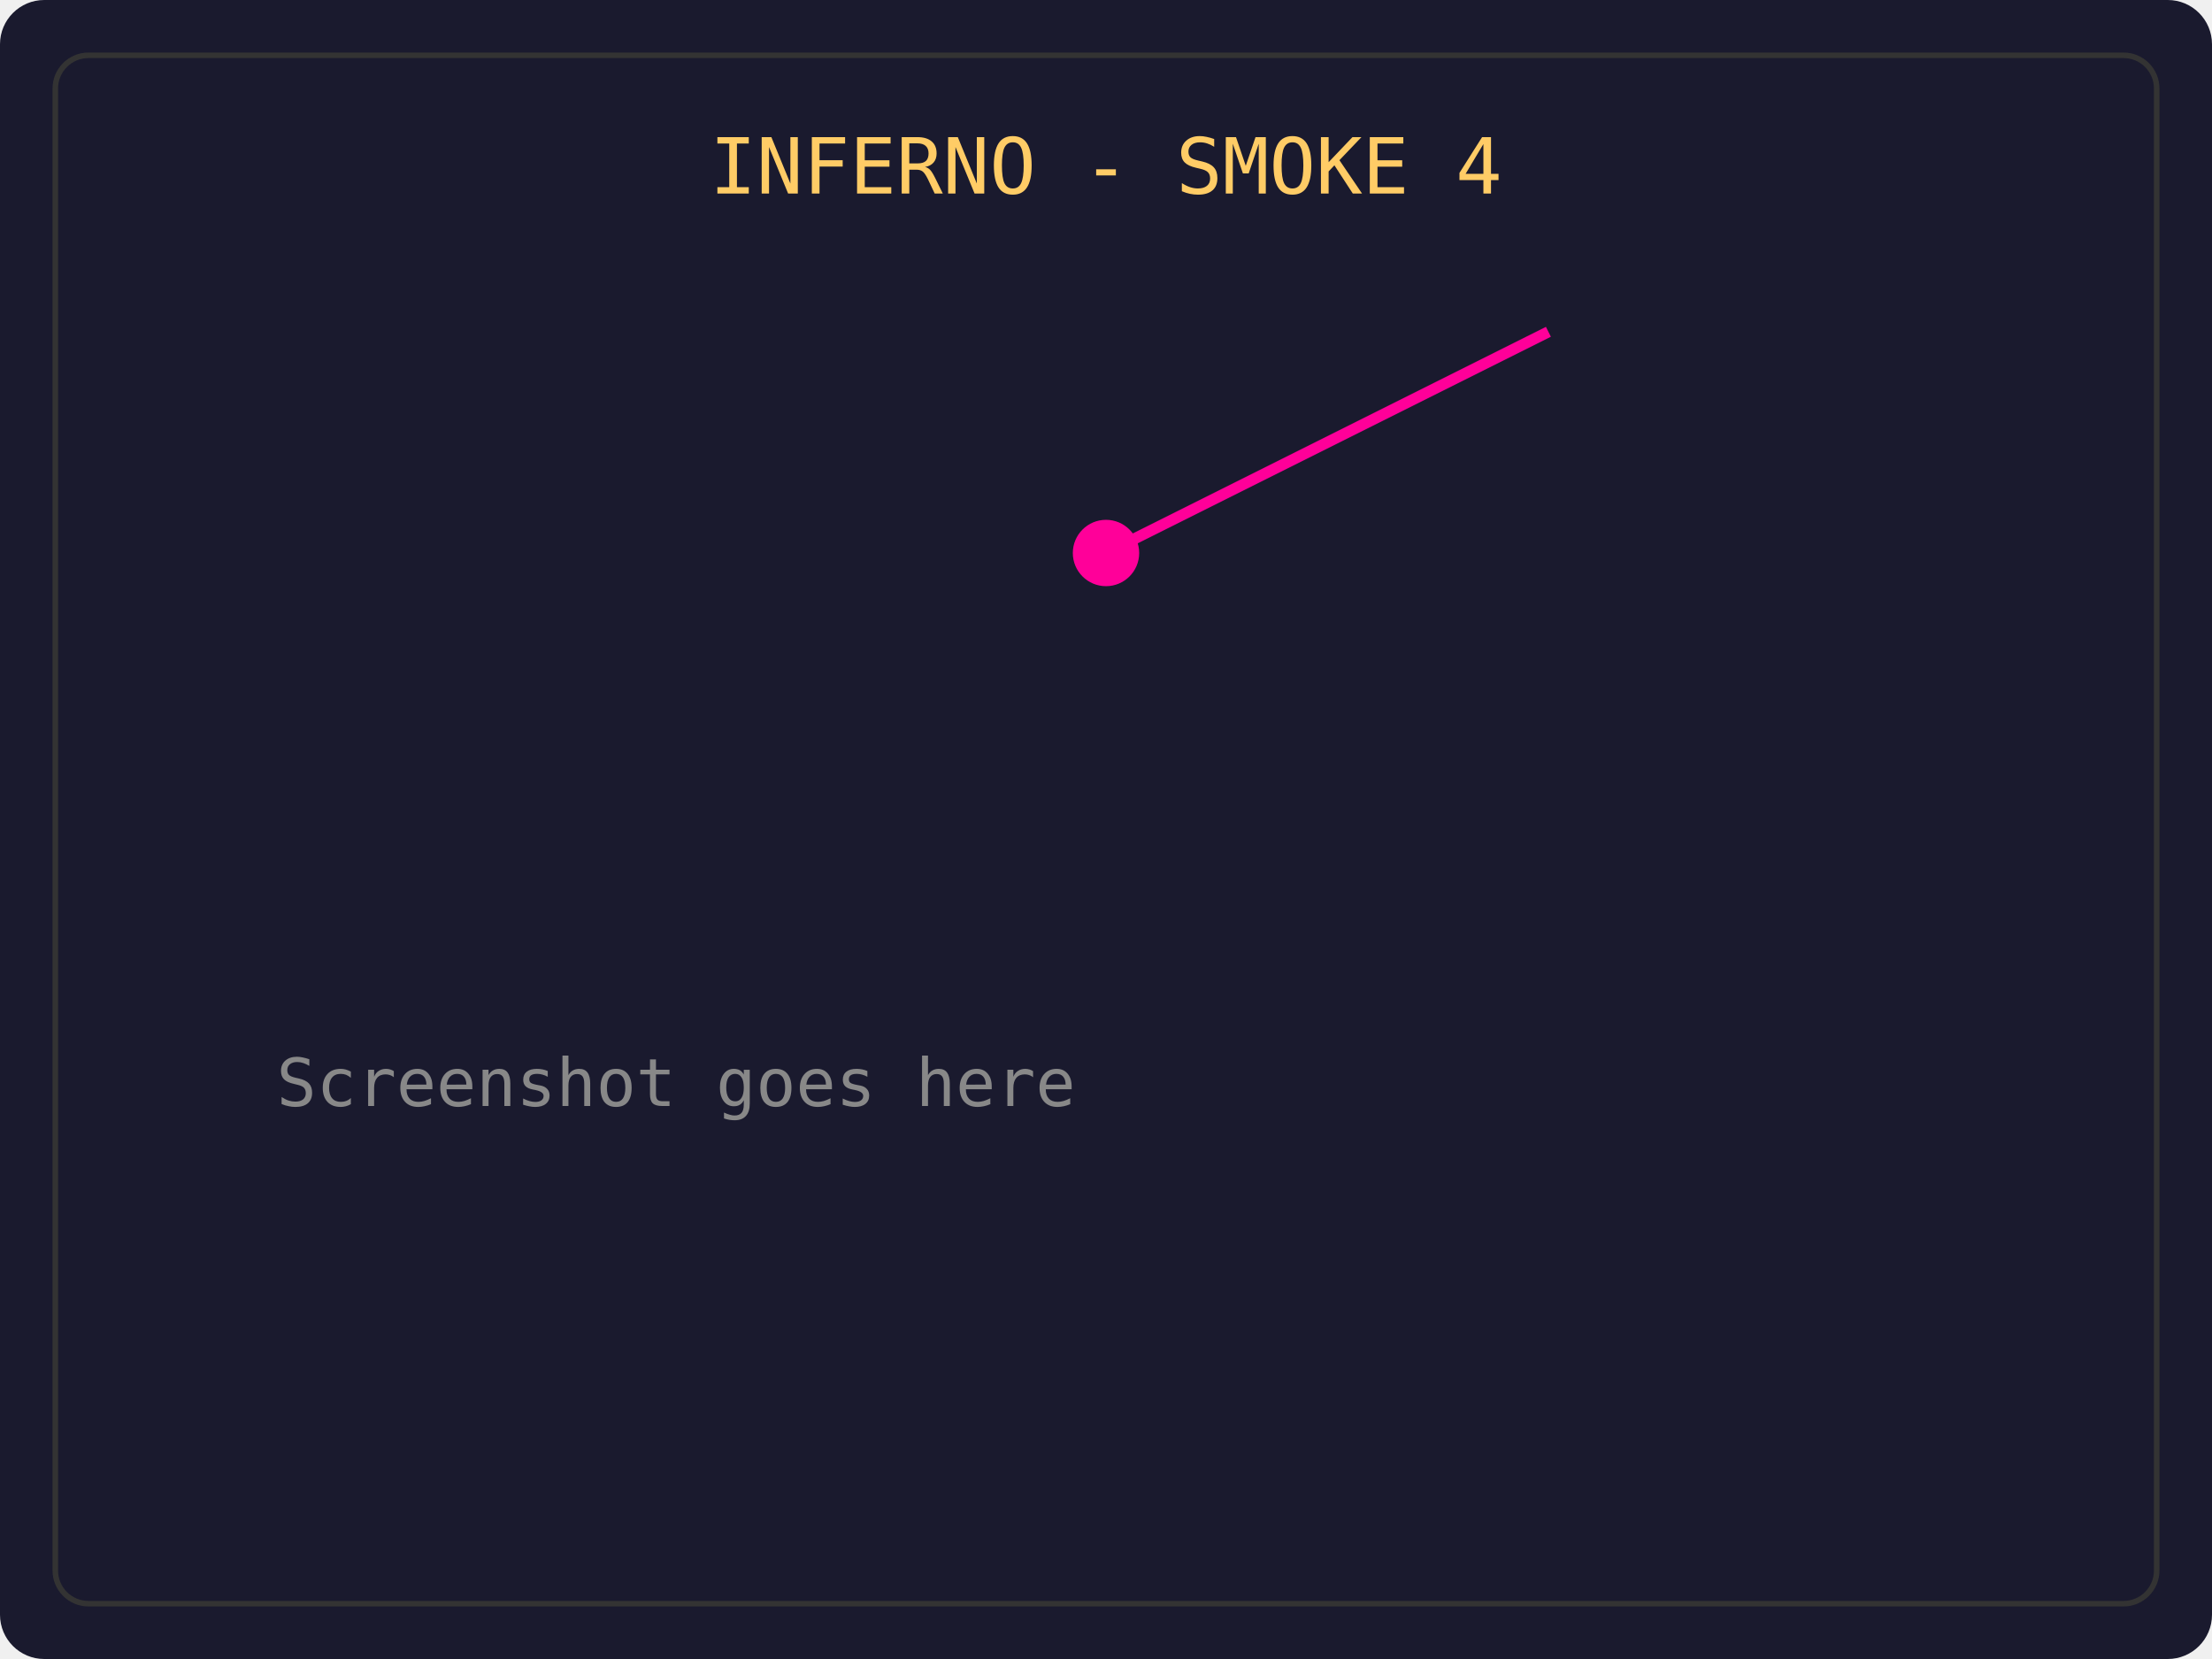
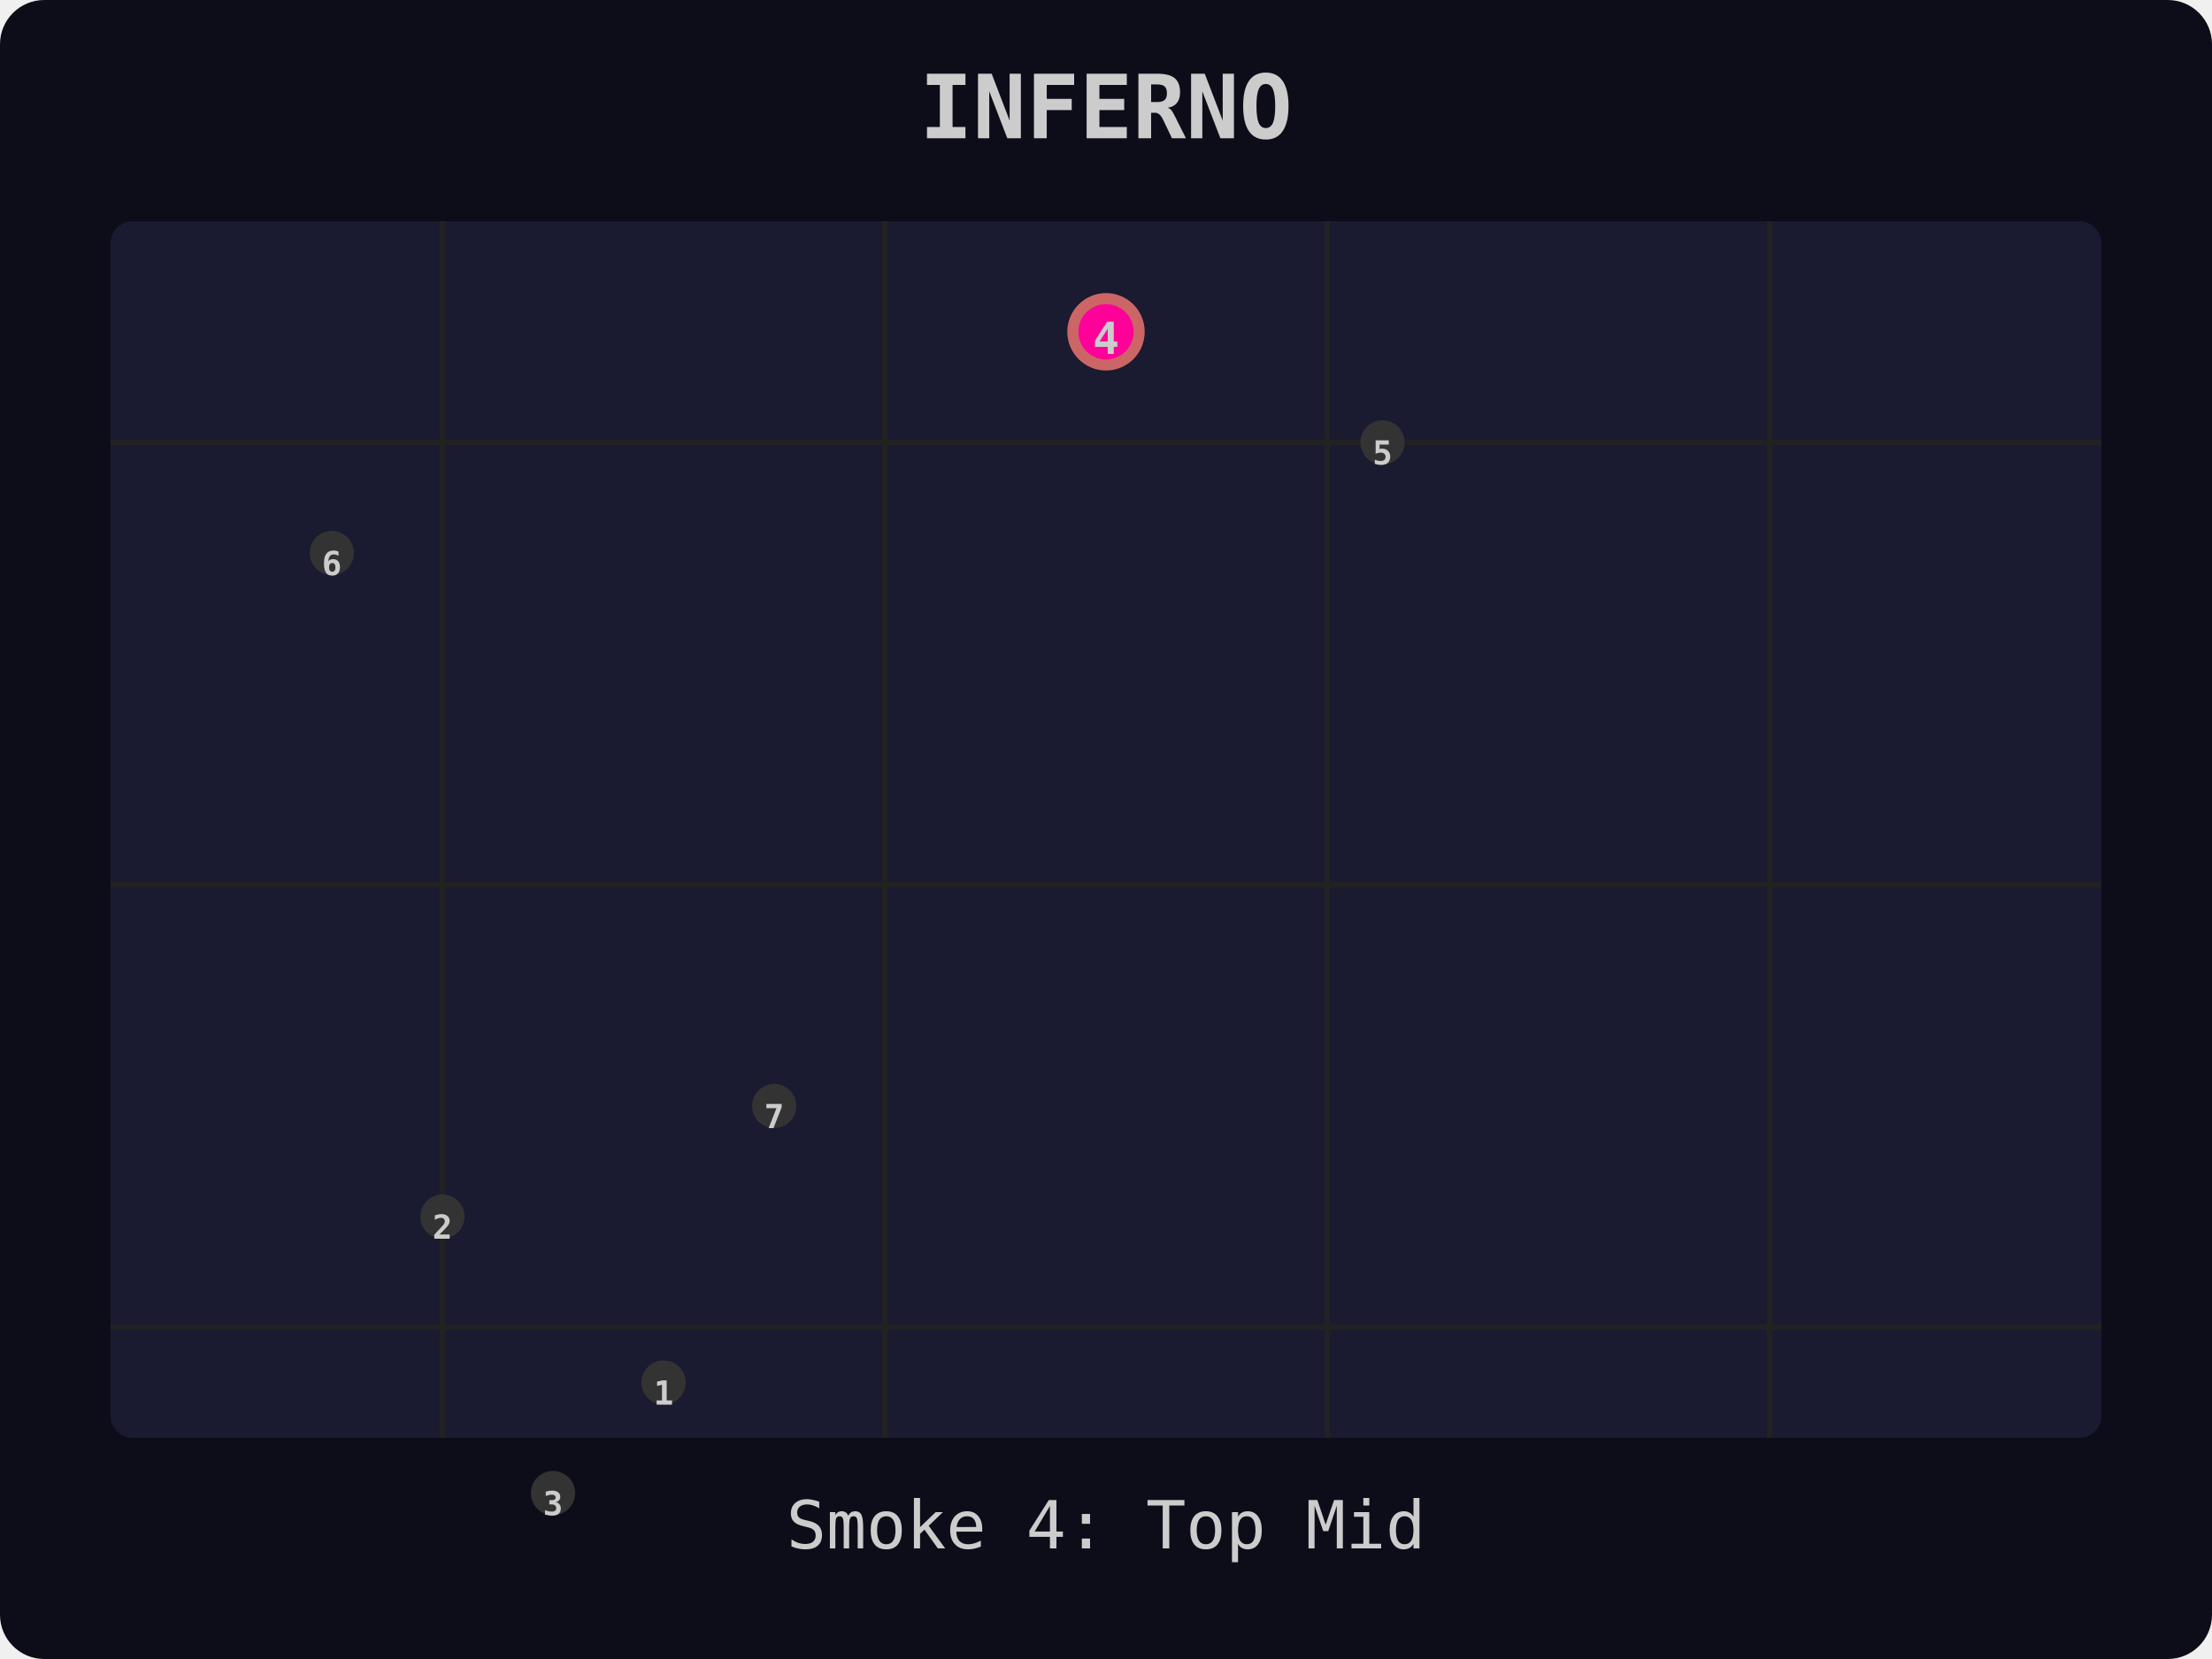
<svg xmlns="http://www.w3.org/2000/svg" viewBox="0 0 400 300" width="400" height="300">
  <defs>
-     <style>text{font-family:monospace}</style>
+     <style>text{font-family:monospace;fill:#ccc}</style>
  </defs>
-   <rect width="400" height="300" fill="#1a1a2e" rx="8" />
-   <rect x="10" y="10" width="380" height="280" fill="none" stroke="#333" rx="6" />
-   <text x="200" y="35" text-anchor="middle" fill="#FFCC66" font-size="14">INFERNO - SMOKE 4</text>
-   <circle cx="200" cy="100" r="6" fill="#FF0099" />
-   <line x1="200" y1="100" x2="280" y2="60" stroke="#FF0099" stroke-width="2" />
-   <text x="50" y="200" fill="#888" font-size="12">Screenshot goes here</text>
+   <rect width="400" height="300" fill="#0d0d1a" rx="8" />
+   <rect x="20" y="40" width="360" height="220" fill="#1a1a30" rx="4" />
+   <line x1="80" y1="40" x2="80" y2="260" stroke="#222" stroke-width="1" />
+   <line x1="160" y1="40" x2="160" y2="260" stroke="#222" stroke-width="1" />
+   <line x1="240" y1="40" x2="240" y2="260" stroke="#222" stroke-width="1" />
+   <line x1="320" y1="40" x2="320" y2="260" stroke="#222" stroke-width="1" />
+   <line x1="20" y1="80" x2="380" y2="80" stroke="#222" stroke-width="1" />
+   <line x1="20" y1="160" x2="380" y2="160" stroke="#222" stroke-width="1" />
+   <line x1="20" y1="240" x2="380" y2="240" stroke="#222" stroke-width="1" />
+   <text x="200" y="25" text-anchor="middle" fill="#CC6666" font-size="16" font-weight="bold">INFERNO</text>
+   <circle cx="120" cy="250" r="4" fill="#333" stroke="none" stroke-width="2" />
+   <text x="120" y="254" text-anchor="middle" fill="#666" font-size="6" font-weight="bold">1</text>
+   <circle cx="80" cy="220" r="4" fill="#333" stroke="none" stroke-width="2" />
+   <text x="80" y="224" text-anchor="middle" fill="#666" font-size="6" font-weight="bold">2</text>
+   <circle cx="100" cy="270" r="4" fill="#333" stroke="none" stroke-width="2" />
+   <text x="100" y="274" text-anchor="middle" fill="#666" font-size="6" font-weight="bold">3</text>
+   <circle cx="200" cy="60" r="6" fill="#FF0099" stroke="#CC6666" stroke-width="2" />
+   <text x="200" y="64" text-anchor="middle" fill="#fff" font-size="8" font-weight="bold">4</text>
+   <circle cx="250" cy="80" r="4" fill="#333" stroke="none" stroke-width="2" />
+   <text x="250" y="84" text-anchor="middle" fill="#666" font-size="6" font-weight="bold">5</text>
+   <circle cx="60" cy="100" r="4" fill="#333" stroke="none" stroke-width="2" />
+   <text x="60" y="104" text-anchor="middle" fill="#666" font-size="6" font-weight="bold">6</text>
+   <circle cx="140" cy="200" r="4" fill="#333" stroke="none" stroke-width="2" />
+   <text x="140" y="204" text-anchor="middle" fill="#666" font-size="6" font-weight="bold">7</text>
+   <text x="200" y="280" text-anchor="middle" fill="#FFCC66" font-size="12">Smoke 4: Top Mid</text>
</svg>
